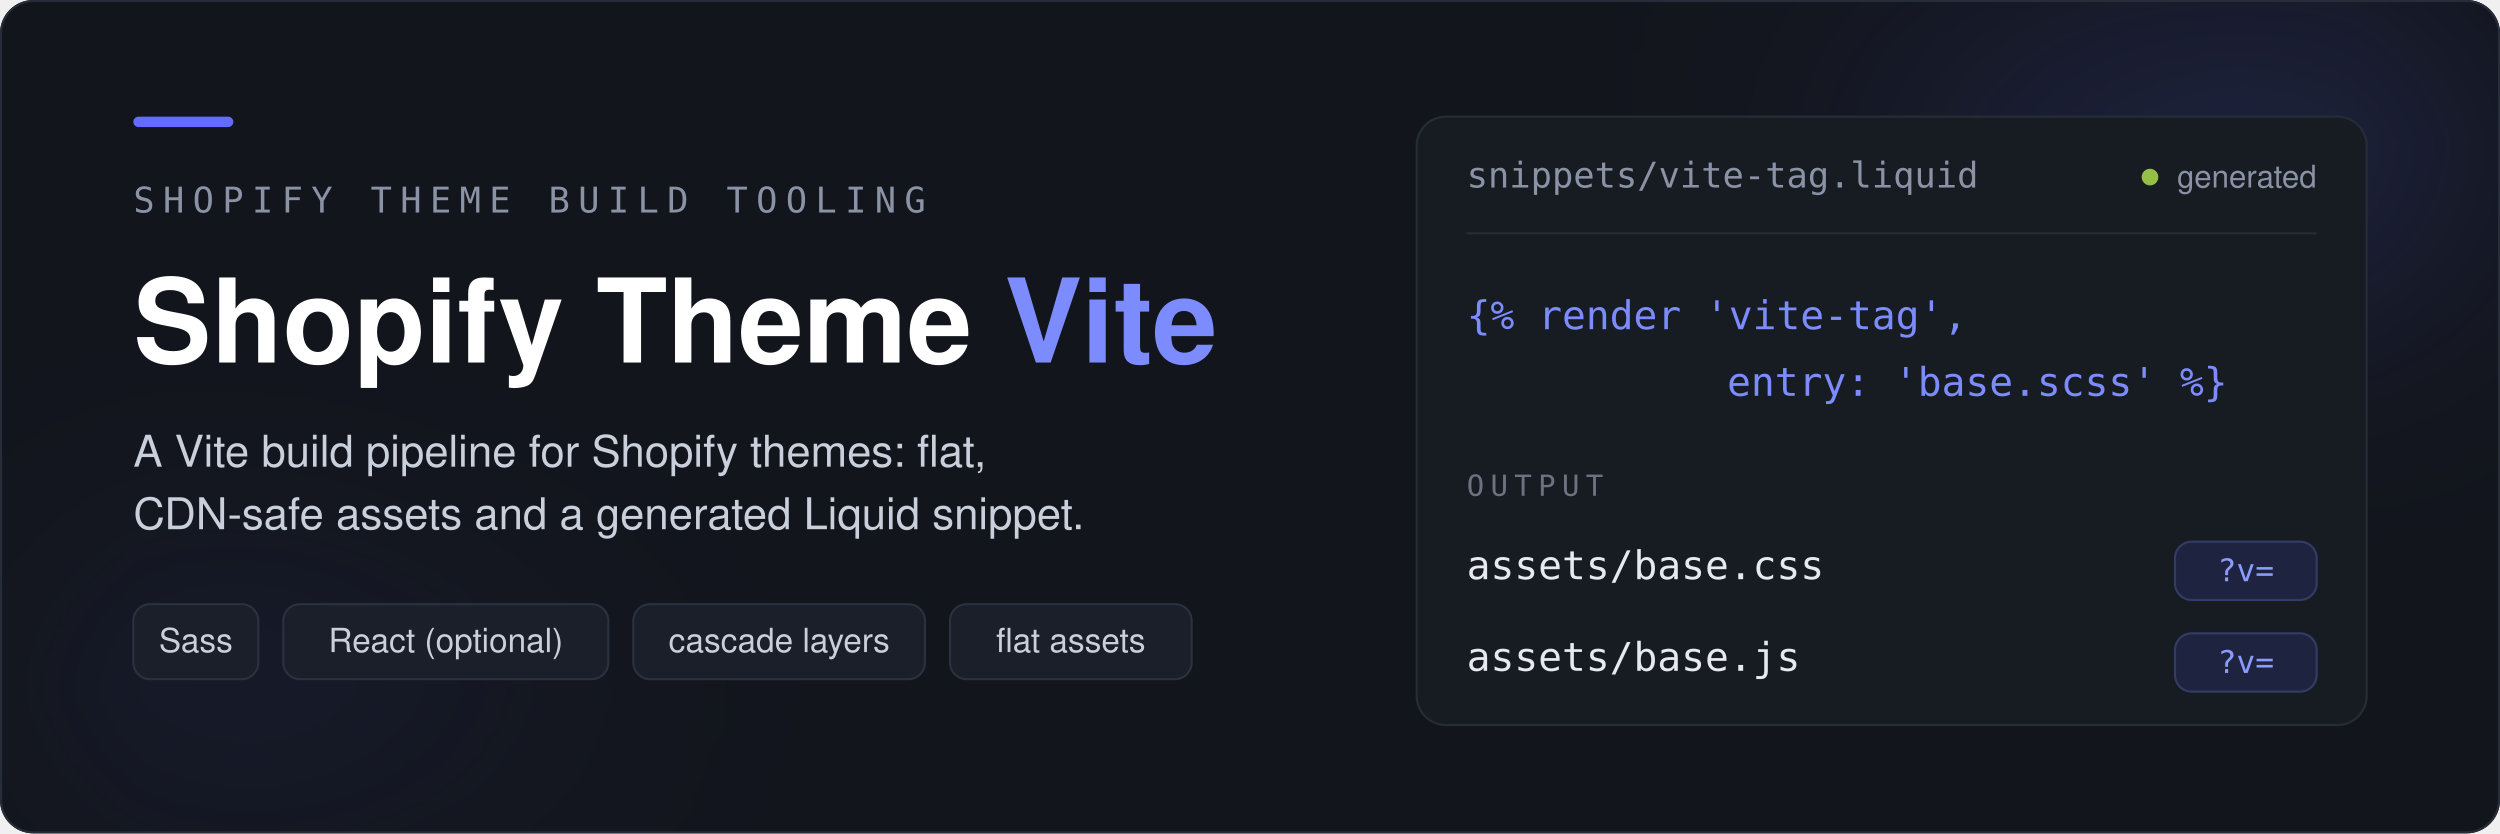
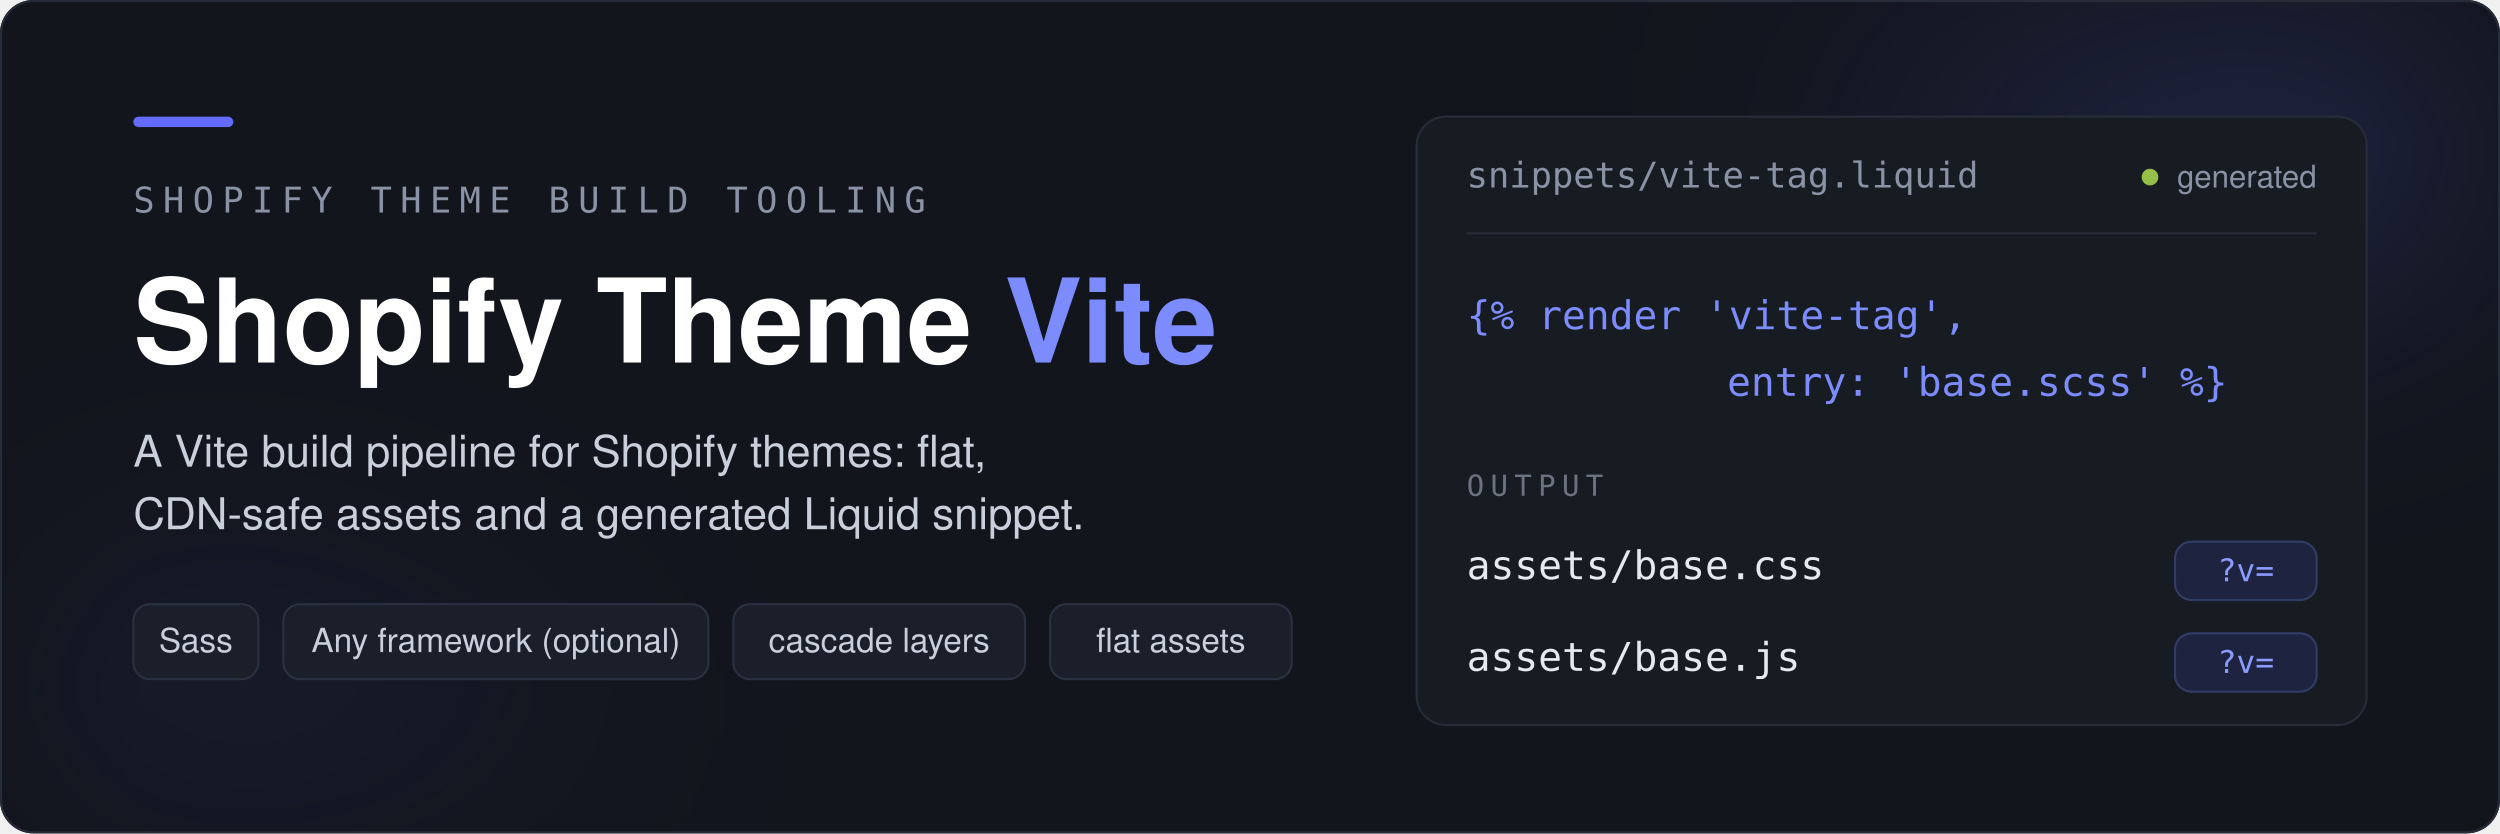
<svg xmlns="http://www.w3.org/2000/svg" width="1200" height="400" viewBox="0 0 1200 400" role="img" aria-labelledby="heroTitle heroDesc">
  <defs>
    <filter id="heroGlow" x="-60%" y="-60%" width="220%" height="220%">
      <feGaussianBlur stdDeviation="72" />
    </filter>
  </defs>
  <clipPath id="heroBoard">
    <rect width="1200" height="400" rx="16" />
  </clipPath>
  <g clip-path="url(#heroBoard)">
    <rect width="1200" height="400" fill="#12151C" />
    <ellipse cx="1140" cy="-70" rx="290" ry="180" fill="#646CFF" opacity="0.3" filter="url(#heroGlow)" />
    <ellipse cx="70" cy="450" rx="240" ry="150" fill="#646CFF" opacity="0.13" filter="url(#heroGlow)" />
    <rect x="0.5" y="0.5" width="1199" height="399" rx="15.5" fill="none" stroke="#262C38" />
  </g>
  <g id="title-block" transform="translate(64 56)">
    <rect x="0" y="0" width="48" height="5" rx="2.5" fill="#646CFF" />
    <text x="0" y="46" font-family="ui-monospace, SFMono-Regular, Menlo, Consolas, monospace" font-size="17" letter-spacing="4" fill="#8A93A6">SHOPIFY THEME BUILD TOOLING</text>
    <text x="0" y="118" font-family="-apple-system, BlinkMacSystemFont, Segoe UI, Helvetica, Arial, sans-serif" font-size="56" font-weight="700" fill="#FFFFFF">Shopify Theme <tspan fill="#7C8CFF">Vite</tspan>
    </text>
    <text x="0" y="168" font-family="-apple-system, BlinkMacSystemFont, Segoe UI, Helvetica, Arial, sans-serif" font-size="21" fill="#C9CFDB">A Vite build pipeline for Shopify themes: flat,</text>
    <text x="0" y="198" font-family="-apple-system, BlinkMacSystemFont, Segoe UI, Helvetica, Arial, sans-serif" font-size="21" fill="#C9CFDB">CDN-safe assets and a generated Liquid snippet.</text>
    <g id="capabilities" font-family="-apple-system, BlinkMacSystemFont, Segoe UI, Helvetica, Arial, sans-serif" font-size="16" fill="#C9CFDB">
      <rect x="0" y="234" width="60" height="36" rx="8" fill="#1A1F29" stroke="#2A3140" />
      <text x="30" y="257" text-anchor="middle">Sass</text>
-       <rect x="72" y="234" width="156" height="36" rx="8" fill="#1A1F29" stroke="#2A3140" />
-       <text x="150" y="257" text-anchor="middle">React (optional)</text>
-       <rect x="240" y="234" width="140" height="36" rx="8" fill="#1A1F29" stroke="#2A3140" />
-       <text x="310" y="257" text-anchor="middle">cascade layers</text>
-       <rect x="392" y="234" width="116" height="36" rx="8" fill="#1A1F29" stroke="#2A3140" />
-       <text x="450" y="257" text-anchor="middle">flat assets</text>
+       <rect x="72" y="234" width="204" height="36" rx="8" fill="#1A1F29" stroke="#2A3140" />
+       <text x="174" y="257" text-anchor="middle">Any framework (optional)</text>
+       <rect x="288" y="234" width="140" height="36" rx="8" fill="#1A1F29" stroke="#2A3140" />
+       <text x="358" y="257" text-anchor="middle">cascade layers</text>
+       <rect x="440" y="234" width="116" height="36" rx="8" fill="#1A1F29" stroke="#2A3140" />
+       <text x="498" y="257" text-anchor="middle">flat assets</text>
    </g>
  </g>
  <g id="snippet-panel" transform="translate(680 56)">
    <rect x="0" y="0" width="456" height="292" rx="14" fill="#171B22" stroke="#262C38" />
    <text x="24" y="34" font-family="ui-monospace, SFMono-Regular, Menlo, Consolas, monospace" font-size="17" fill="#8A93A6">snippets/vite-tag.liquid</text>
    <circle cx="352" cy="29" r="4" fill="#95BF47" />
    <text x="432" y="34" text-anchor="end" font-family="-apple-system, BlinkMacSystemFont, Segoe UI, Helvetica, Arial, sans-serif" font-size="15" fill="#8A93A6">generated</text>
    <path d="M 24 56 H 432" stroke="#262C38" stroke-width="1" />
    <text x="24" y="102" font-family="ui-monospace, SFMono-Regular, Menlo, Consolas, monospace" font-size="19" fill="#7C8CFF">{% render 'vite-tag',</text>
    <text x="149" y="134" font-family="ui-monospace, SFMono-Regular, Menlo, Consolas, monospace" font-size="19" fill="#7C8CFF">entry: 'base.scss' %}</text>
    <text x="24" y="182" font-family="ui-monospace, SFMono-Regular, Menlo, Consolas, monospace" font-size="14" letter-spacing="3" fill="#6B7280">OUTPUT</text>
    <text x="24" y="222" font-family="ui-monospace, SFMono-Regular, Menlo, Consolas, monospace" font-size="19" fill="#E6E9EF">assets/base.css</text>
    <rect x="364" y="204" width="68" height="28" rx="8" fill="#1E2440" stroke="#333C66" />
    <text x="398" y="223" text-anchor="middle" font-family="ui-monospace, SFMono-Regular, Menlo, Consolas, monospace" font-size="15" fill="#8C9BFF">?v=</text>
    <text x="24" y="266" font-family="ui-monospace, SFMono-Regular, Menlo, Consolas, monospace" font-size="19" fill="#E6E9EF">assets/base.js</text>
    <rect x="364" y="248" width="68" height="28" rx="8" fill="#1E2440" stroke="#333C66" />
    <text x="398" y="267" text-anchor="middle" font-family="ui-monospace, SFMono-Regular, Menlo, Consolas, monospace" font-size="15" fill="#8C9BFF">?v=</text>
  </g>
</svg>
